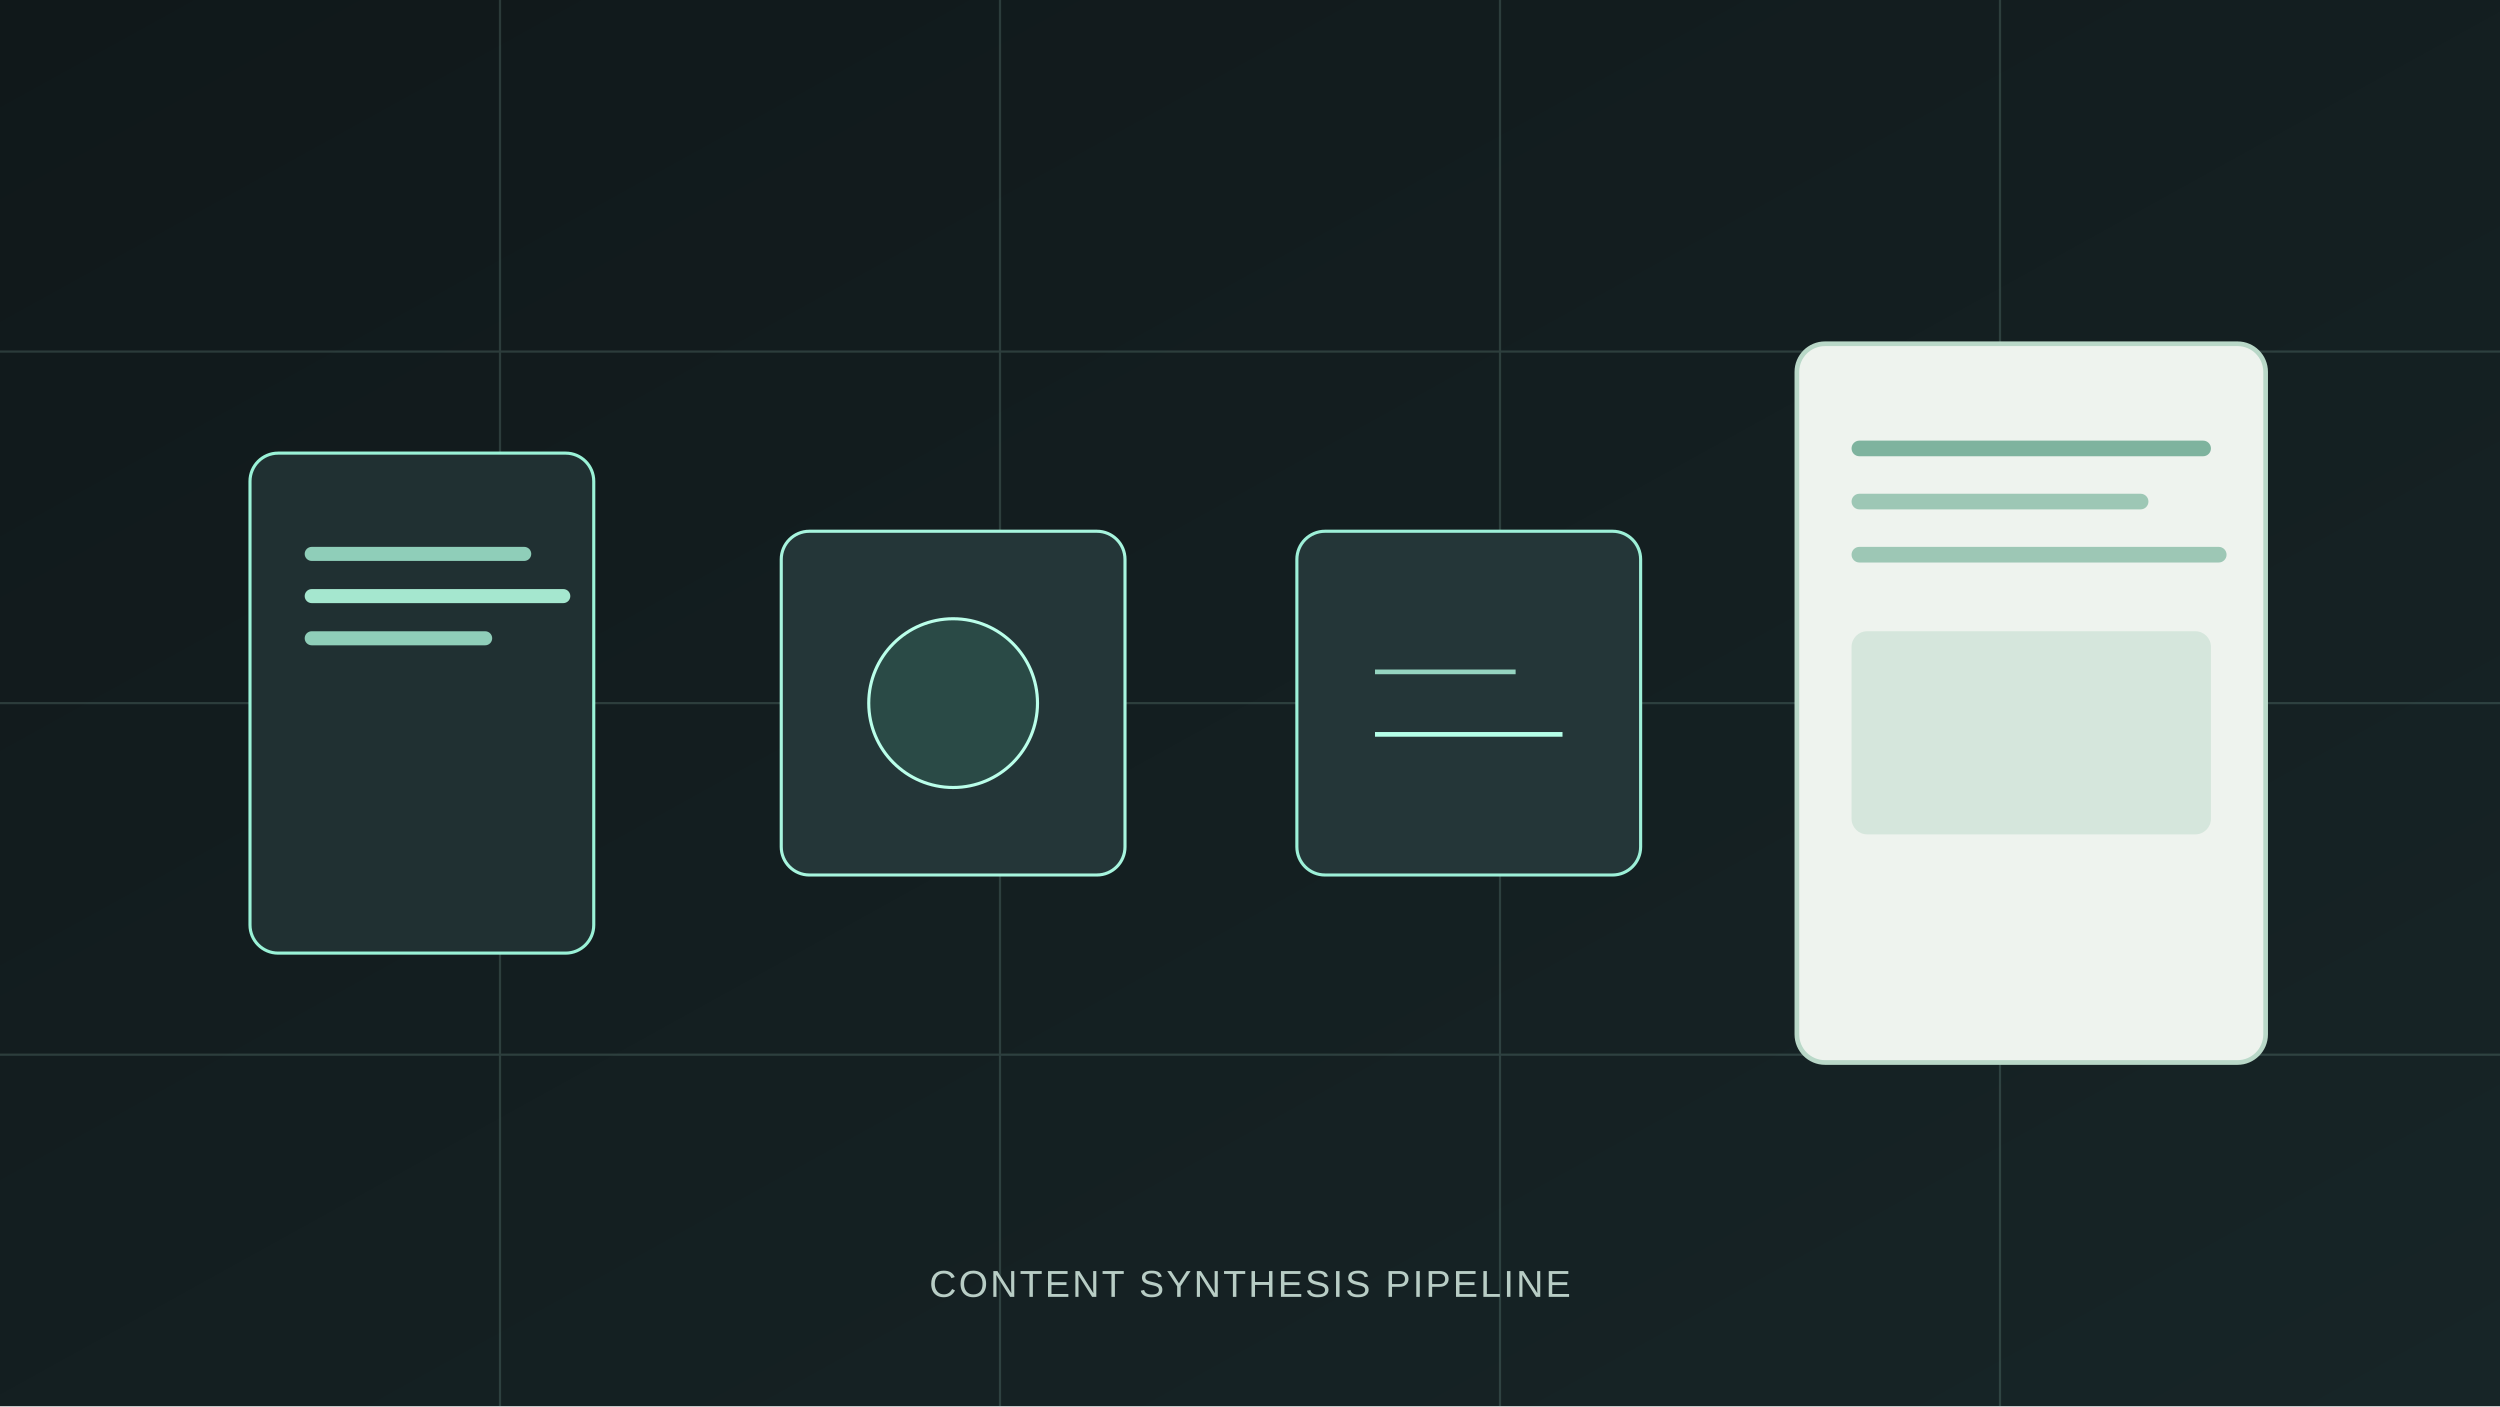
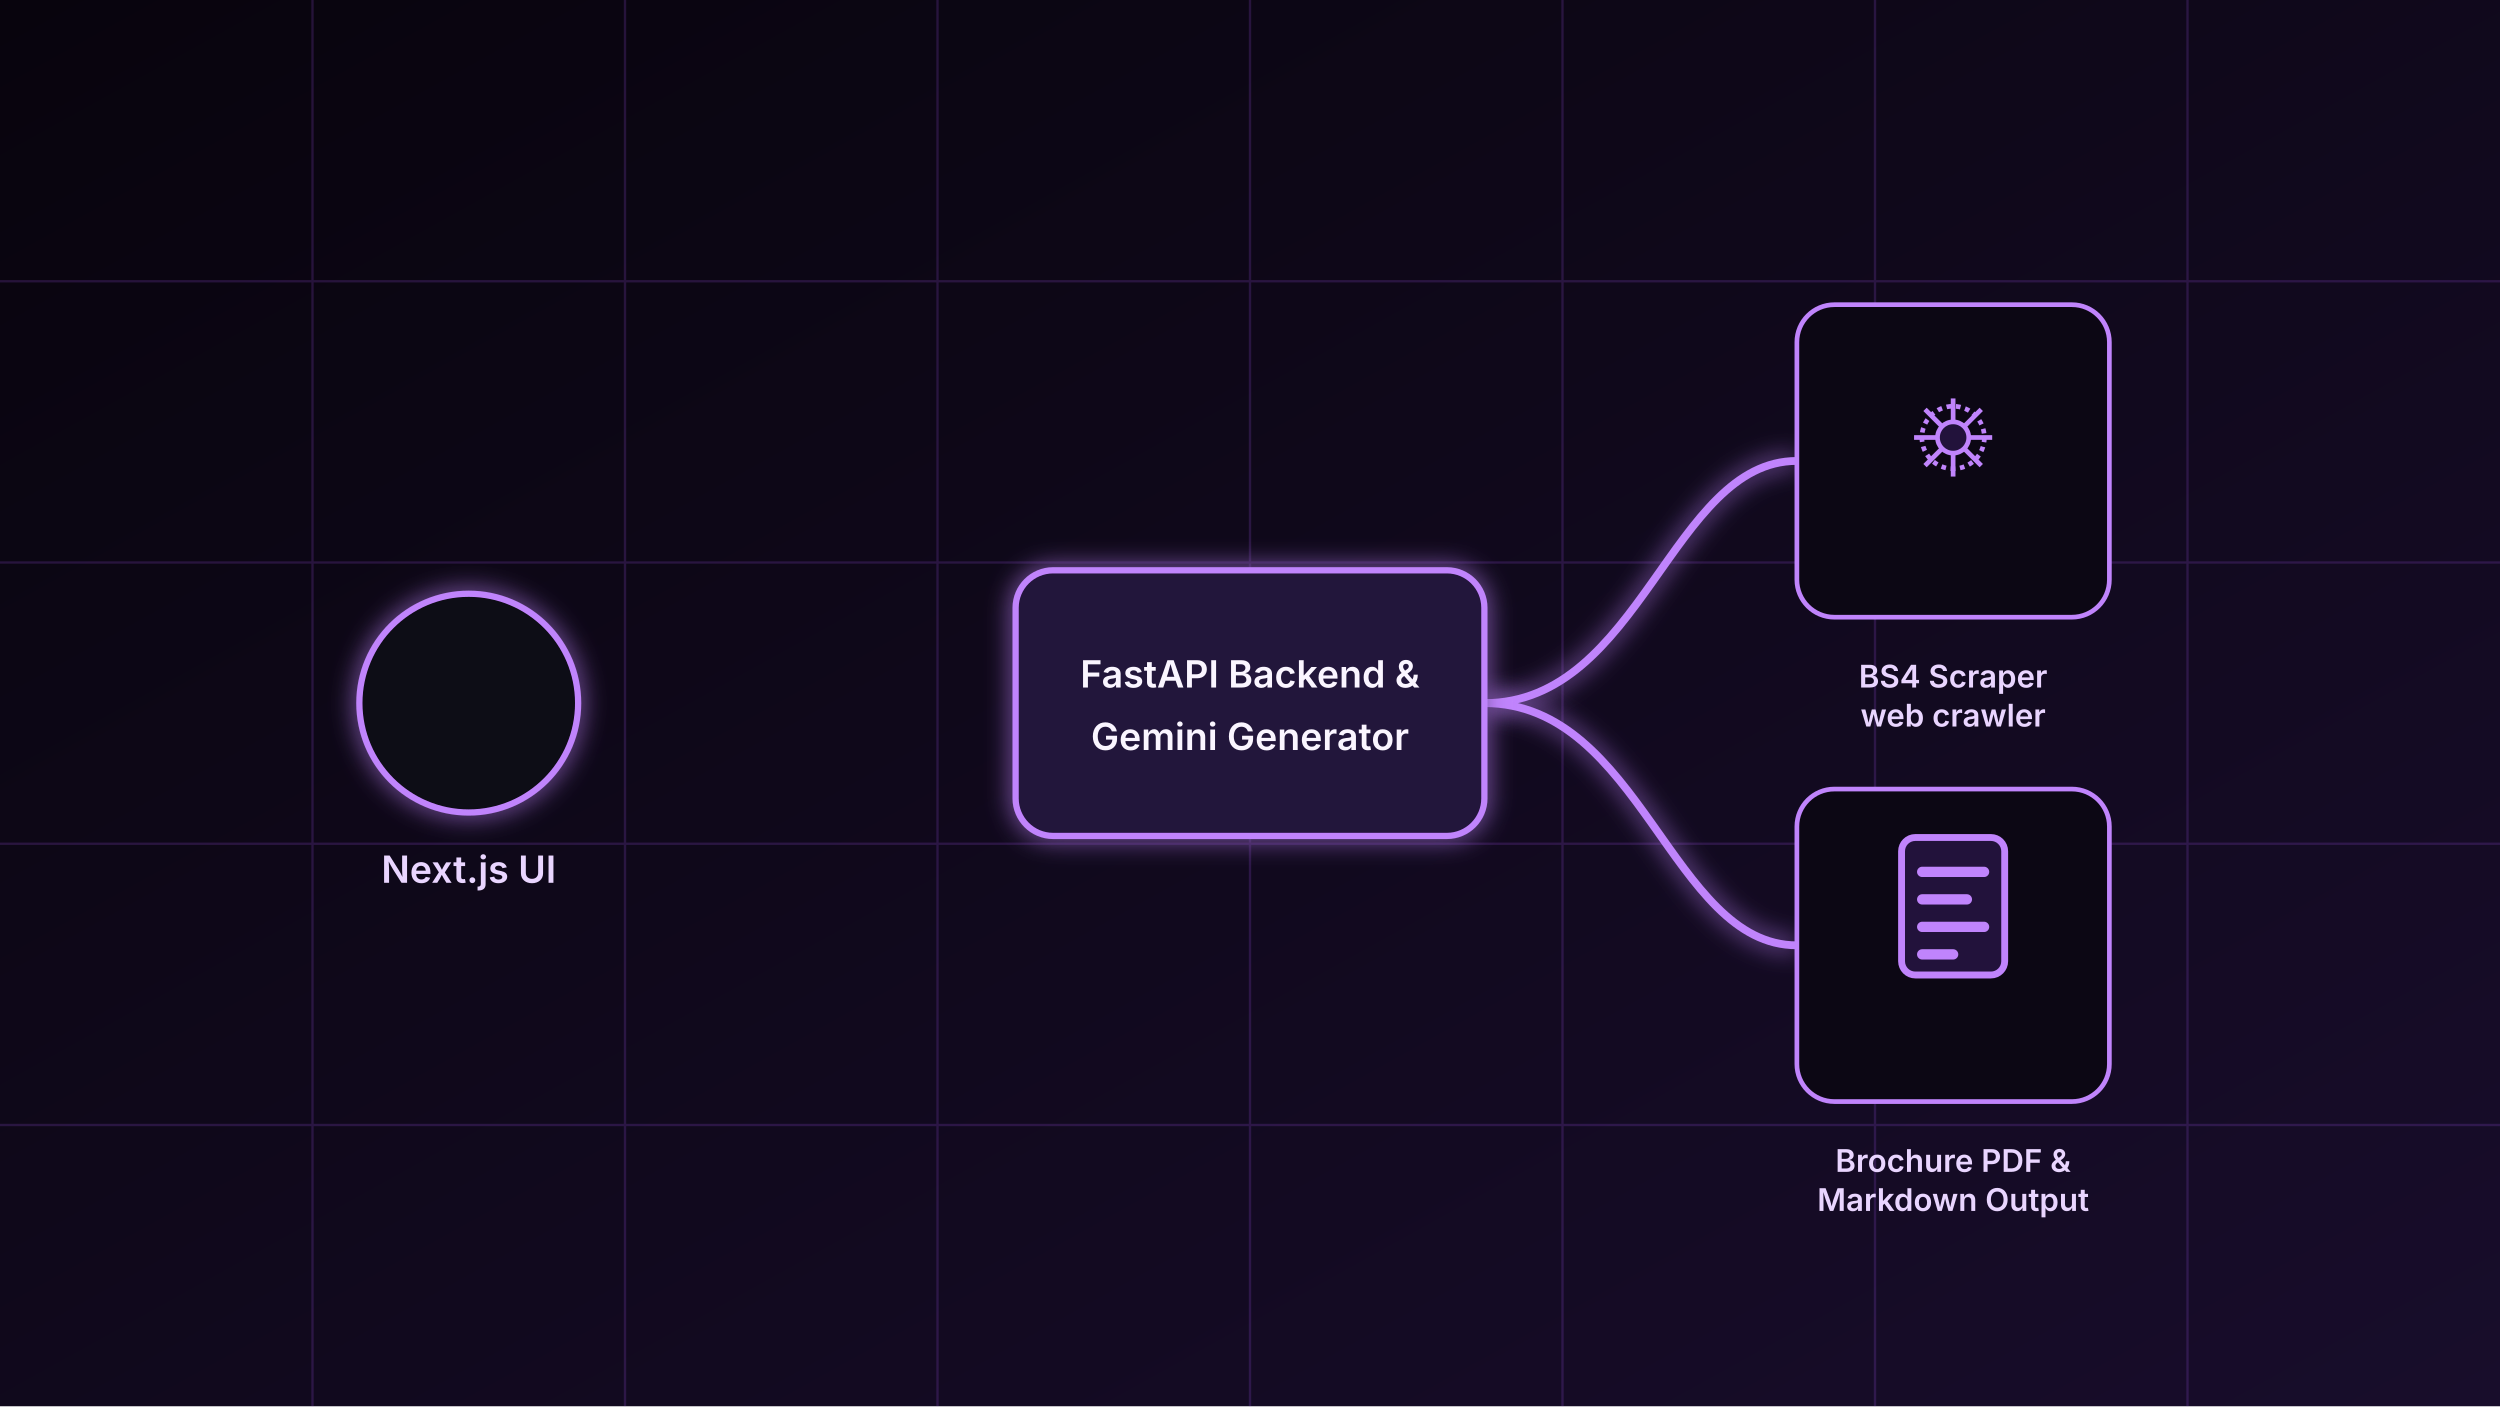
<svg xmlns="http://www.w3.org/2000/svg" width="1600" height="900" viewBox="0 0 1600 900">
  <defs>
    <linearGradient id="bg" x1="0" y1="0" x2="1" y2="1">
-       <stop offset="0%" stop-color="#10181a" />
-       <stop offset="100%" stop-color="#172527" />
+       <stop offset="0%" stop-color="#08040d" />
+       <stop offset="100%" stop-color="#180d2b" />
    </linearGradient>
-     <linearGradient id="line" x1="0" y1="0" x2="1" y2="0">
-       <stop offset="0%" stop-color="#88e8d0" />
-       <stop offset="100%" stop-color="#b9ffd8" />
-     </linearGradient>
+     <filter id="glow" x="-20%" y="-20%" width="140%" height="140%">
+       <feGaussianBlur stdDeviation="8" result="blur" />
+       <feMerge>
+         <feMergeNode in="blur" />
+         <feMergeNode in="SourceGraphic" />
+       </feMerge>
+     </filter>
+     <filter id="shadow" x="-10%" y="-10%" width="120%" height="120%">
+       <feDropShadow dx="0" dy="8" stdDeviation="12" flood-color="#000000" flood-opacity="0.5" />
+     </filter>
  </defs>
  <rect width="1600" height="900" fill="url(#bg)" />
-   <g opacity="0.18" stroke="#a1d2c4" stroke-width="1.4">
-     <path d="M0 225 H1600" />
-     <path d="M0 450 H1600" />
-     <path d="M0 675 H1600" />
-     <path d="M320 0 V900" />
-     <path d="M640 0 V900" />
-     <path d="M960 0 V900" />
-     <path d="M1280 0 V900" />
+   <g opacity="0.18" stroke="#a855f7" stroke-width="1.5">
+     <path d="M0 180 H1600" />
+     <path d="M0 360 H1600" />
+     <path d="M0 540 H1600" />
+     <path d="M0 720 H1600" />
+     <path d="M200 0 V900" />
+     <path d="M400 0 V900" />
+     <path d="M600 0 V900" />
+     <path d="M800 0 V900" />
+     <path d="M1000 0 V900" />
+     <path d="M1200 0 V900" />
+     <path d="M1400 0 V900" />
  </g>
-   <rect x="160" y="290" width="220" height="320" rx="18" fill="#203032" stroke="#9af2d7" stroke-width="2" />
-   <rect x="195" y="350" width="145" height="9" rx="4.5" fill="#8fceb9" />
-   <rect x="195" y="377" width="170" height="9" rx="4.5" fill="#a5e7cf" />
-   <rect x="195" y="404" width="120" height="9" rx="4.5" fill="#8fceb9" />
-   <rect x="500" y="340" width="220" height="220" rx="18" fill="#243638" stroke="#a7f5de" stroke-width="2" />
-   <circle cx="610" cy="450" r="54" fill="#2a4a46" stroke="#baffea" stroke-width="2" />
-   <rect x="830" y="340" width="220" height="220" rx="18" fill="#243638" stroke="#9df0d8" stroke-width="2" />
-   <path d="M880 470 H1000" stroke="#b5ffe8" stroke-width="3" />
-   <path d="M880 430 H970" stroke="#95d4c0" stroke-width="3" />
-   <rect x="1150" y="220" width="300" height="460" rx="18" fill="#eef3ee" stroke="#b9d8c8" stroke-width="3" />
-   <rect x="1185" y="282" width="230" height="10" rx="5" fill="#7eb39e" />
-   <rect x="1185" y="316" width="190" height="10" rx="5" fill="#9dc7b5" />
-   <rect x="1185" y="350" width="240" height="10" rx="5" fill="#9dc7b5" />
-   <rect x="1185" y="404" width="230" height="130" rx="10" fill="#d5e6dc" />
-   <path d="M380 450 H500" stroke="url(#line)" stroke-width="5" stroke-linecap="round" />
-   <path d="M720 450 H830" stroke="url(#line)" stroke-width="5" stroke-linecap="round" />
-   <path d="M1050 450 H1150" stroke="url(#line)" stroke-width="5" stroke-linecap="round" />
-   <text x="800" y="830" fill="#b8cdc5" text-anchor="middle" font-family="Segoe UI, Arial" font-size="24" letter-spacing="1.5">CONTENT SYNTHESIS PIPELINE</text>
+   <path d="M 370 450 L 650 450" fill="none" stroke="#c084fc" stroke-width="5" filter="url(#glow)" />
+   <path d="M 950 450 C 1050 450, 1070 295, 1150 295" fill="none" stroke="#c084fc" stroke-width="5" filter="url(#glow)" />
+   <path d="M 950 450 C 1050 450, 1070 605, 1150 605" fill="none" stroke="#c084fc" stroke-width="5" filter="url(#glow)" />
+   <g>
+     <circle cx="300" cy="450" r="70" fill="#0c0714" stroke="#c084fc" stroke-width="4" filter="url(#glow)" />
+     <text x="300" y="565" fill="#e9d5ff" font-family="system-ui, -apple-system, sans-serif" font-size="24" font-weight="600" text-anchor="middle">Next.js UI</text>
+   </g>
+   <g>
+     <rect x="650" y="365" width="300" height="170" rx="24" fill="#22123b" stroke="#c084fc" stroke-width="4" filter="url(#glow)" />
+     <text x="800" y="440" fill="#faf5ff" font-family="system-ui, -apple-system, sans-serif" font-size="24" font-weight="600" text-anchor="middle">FastAPI Backend &amp;</text>
+     <text x="800" y="480" fill="#faf5ff" font-family="system-ui, -apple-system, sans-serif" font-size="24" font-weight="600" text-anchor="middle">Gemini Generator</text>
+   </g>
+   <g>
+     <rect x="1150" y="195" width="200" height="200" rx="24" fill="#0c0714" stroke="#c084fc" stroke-width="3" />
+     <g stroke="#c084fc" stroke-width="3" fill="none" transform="translate(1250, 280)">
+       <path d="M -25 0 L 25 0" />
+       <path d="M 0 -25 L 0 25" />
+       <path d="M -18 -18 L 18 18" />
+       <path d="M -18 18 L 18 -18" />
+       <circle cx="0" cy="0" r="10" fill="#22123b" stroke="#c084fc" stroke-width="3" />
+       <circle cx="0" cy="0" r="20" stroke="#c084fc" stroke-dasharray="3,3" />
+     </g>
+     <text x="1250" y="440" fill="#e9d5ff" font-family="system-ui, -apple-system, sans-serif" font-size="20" font-weight="600" text-anchor="middle">BS4 Scraper</text>
+     <text x="1250" y="465" fill="#e9d5ff" font-family="system-ui, -apple-system, sans-serif" font-size="20" font-weight="600" text-anchor="middle">web crawler</text>
+   </g>
+   <g>
+     <rect x="1150" y="505" width="200" height="200" rx="24" fill="#0c0714" stroke="#c084fc" stroke-width="3" />
+     <g stroke="#c084fc" stroke-width="3" fill="none" stroke-linecap="round" transform="translate(1250, 580) scale(2.2)">
+       <rect x="-15" y="-20" width="30" height="40" rx="4" fill="#22123b" stroke="#c084fc" stroke-width="2" />
+       <line x1="-9" y1="-10" x2="9" y2="-10" />
+       <line x1="-9" y1="-2" x2="4" y2="-2" />
+       <line x1="-9" y1="6" x2="9" y2="6" />
+       <line x1="-9" y1="14" x2="0" y2="14" />
+     </g>
+     <text x="1250" y="750" fill="#e9d5ff" font-family="system-ui, -apple-system, sans-serif" font-size="20" font-weight="600" text-anchor="middle">Brochure PDF &amp;</text>
+     <text x="1250" y="775" fill="#e9d5ff" font-family="system-ui, -apple-system, sans-serif" font-size="20" font-weight="600" text-anchor="middle">Markdown Output</text>
+   </g>
</svg>
